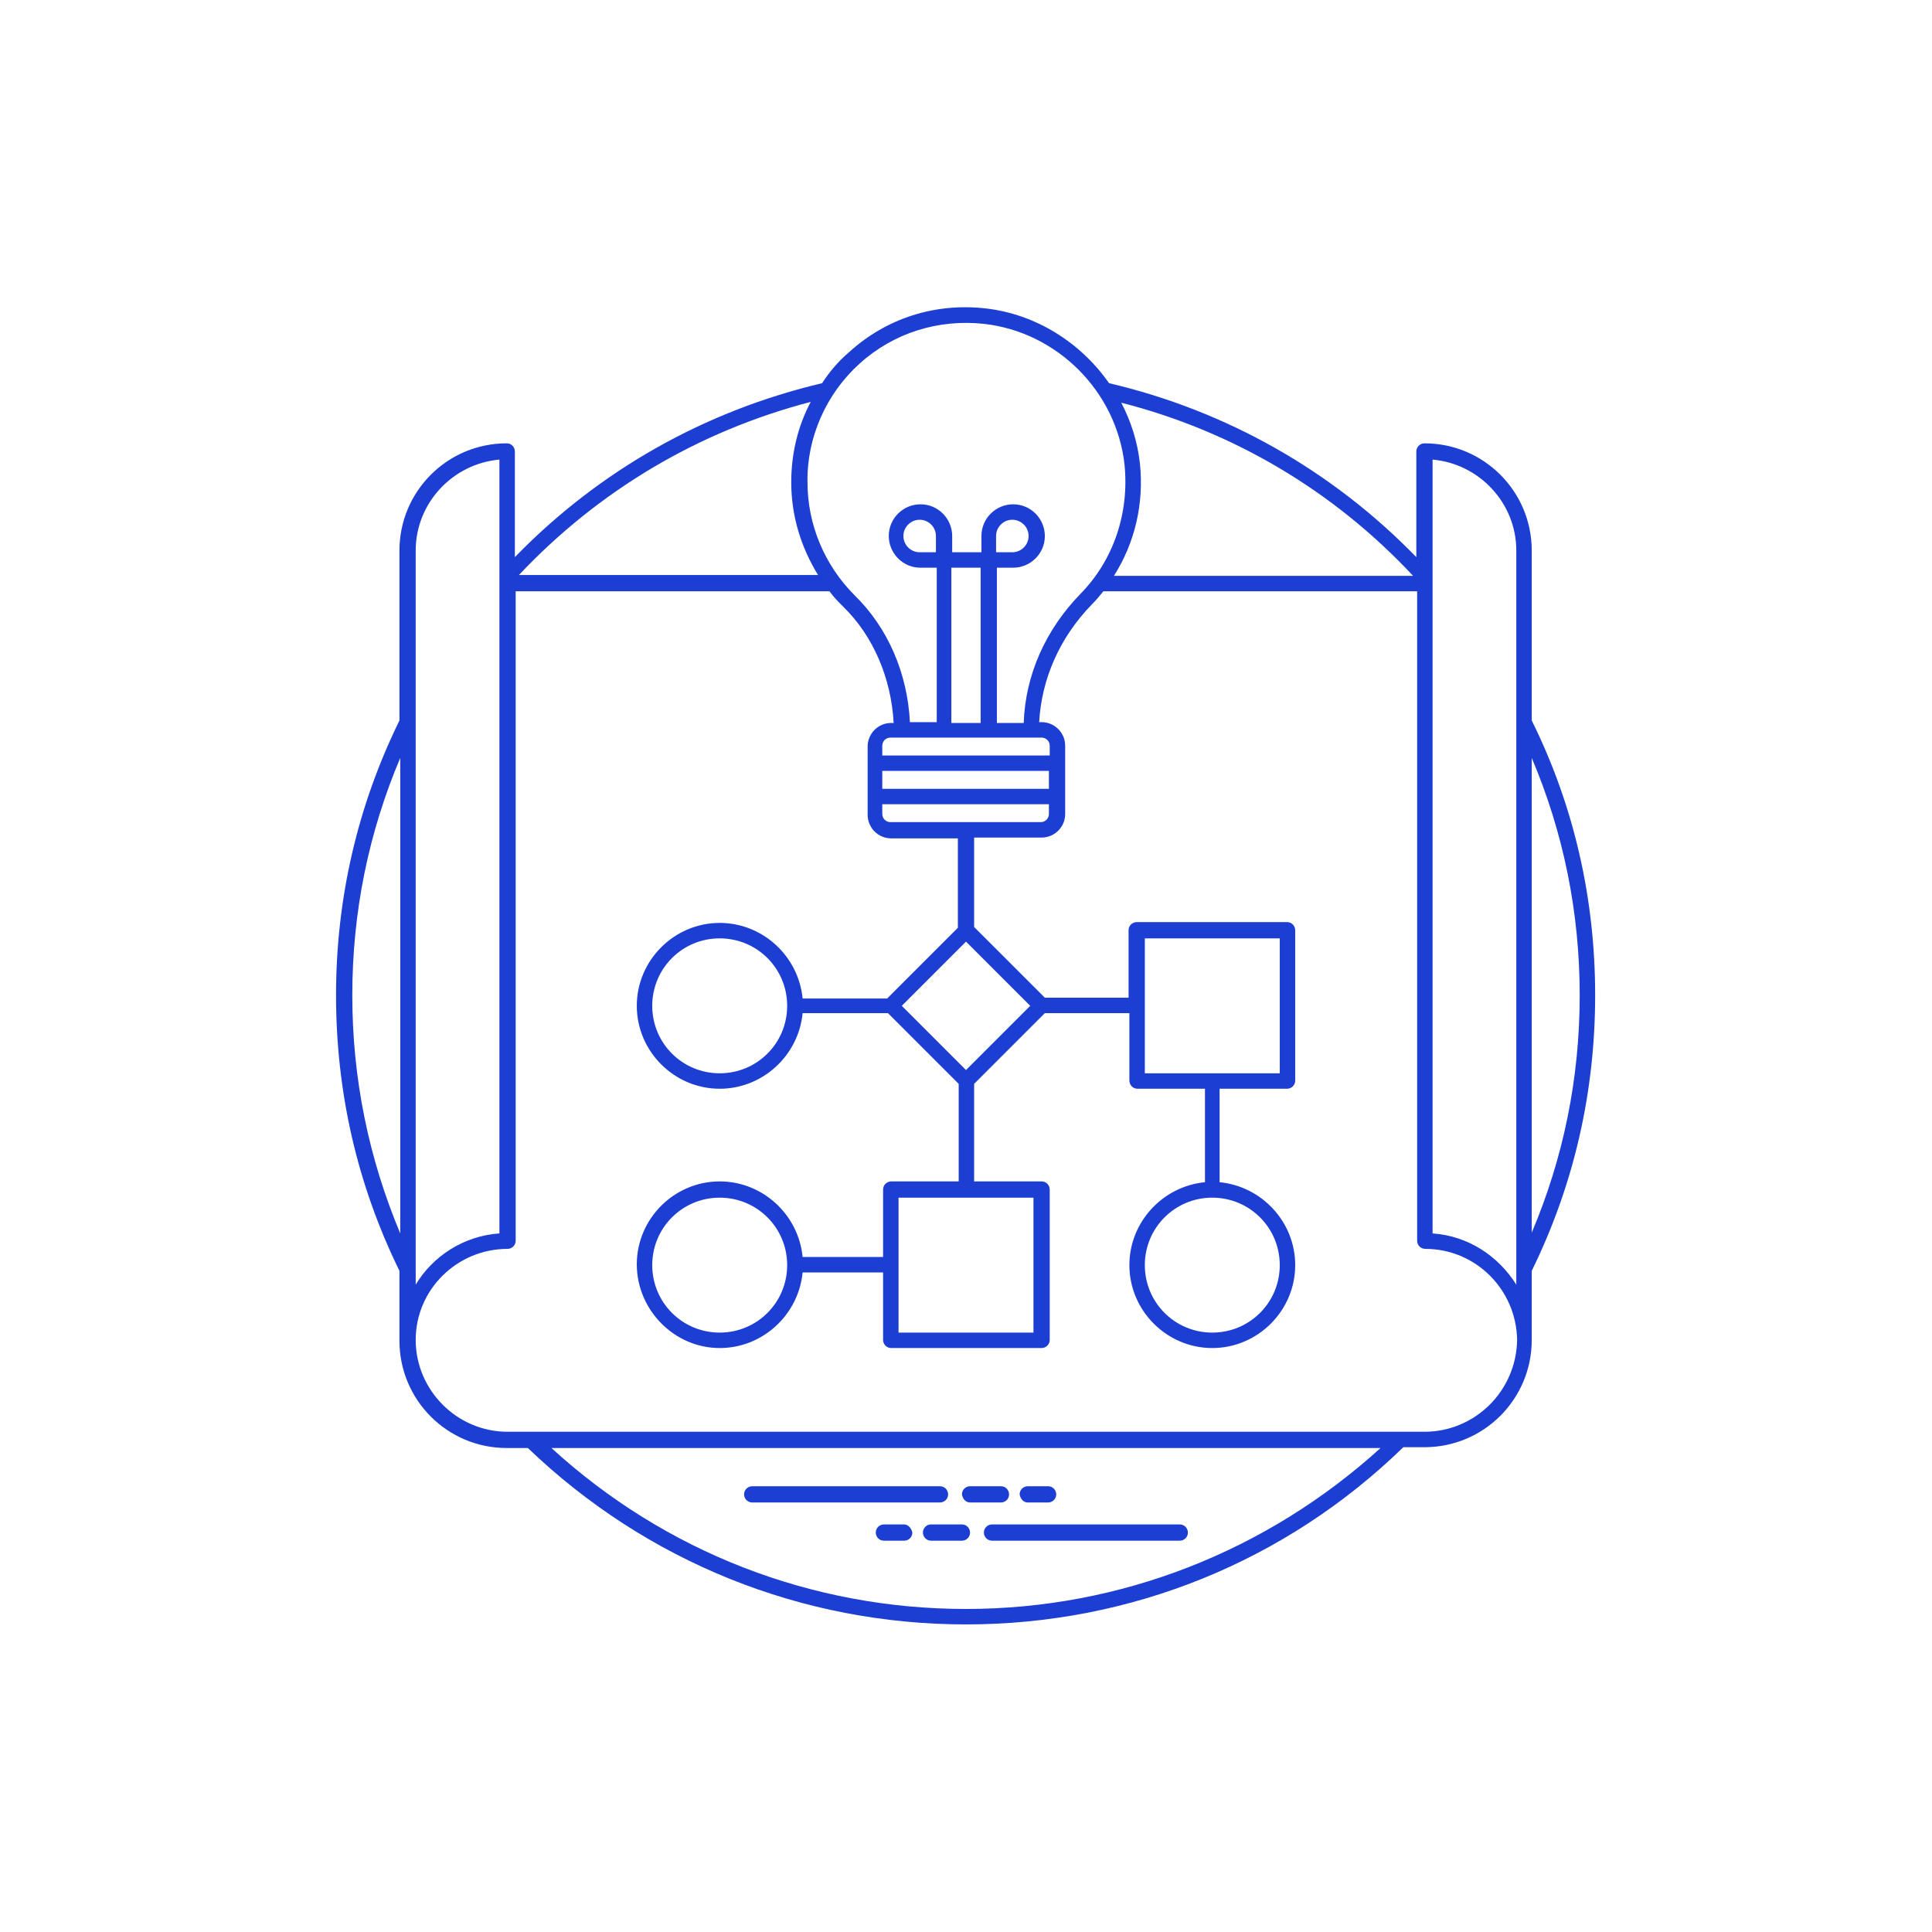
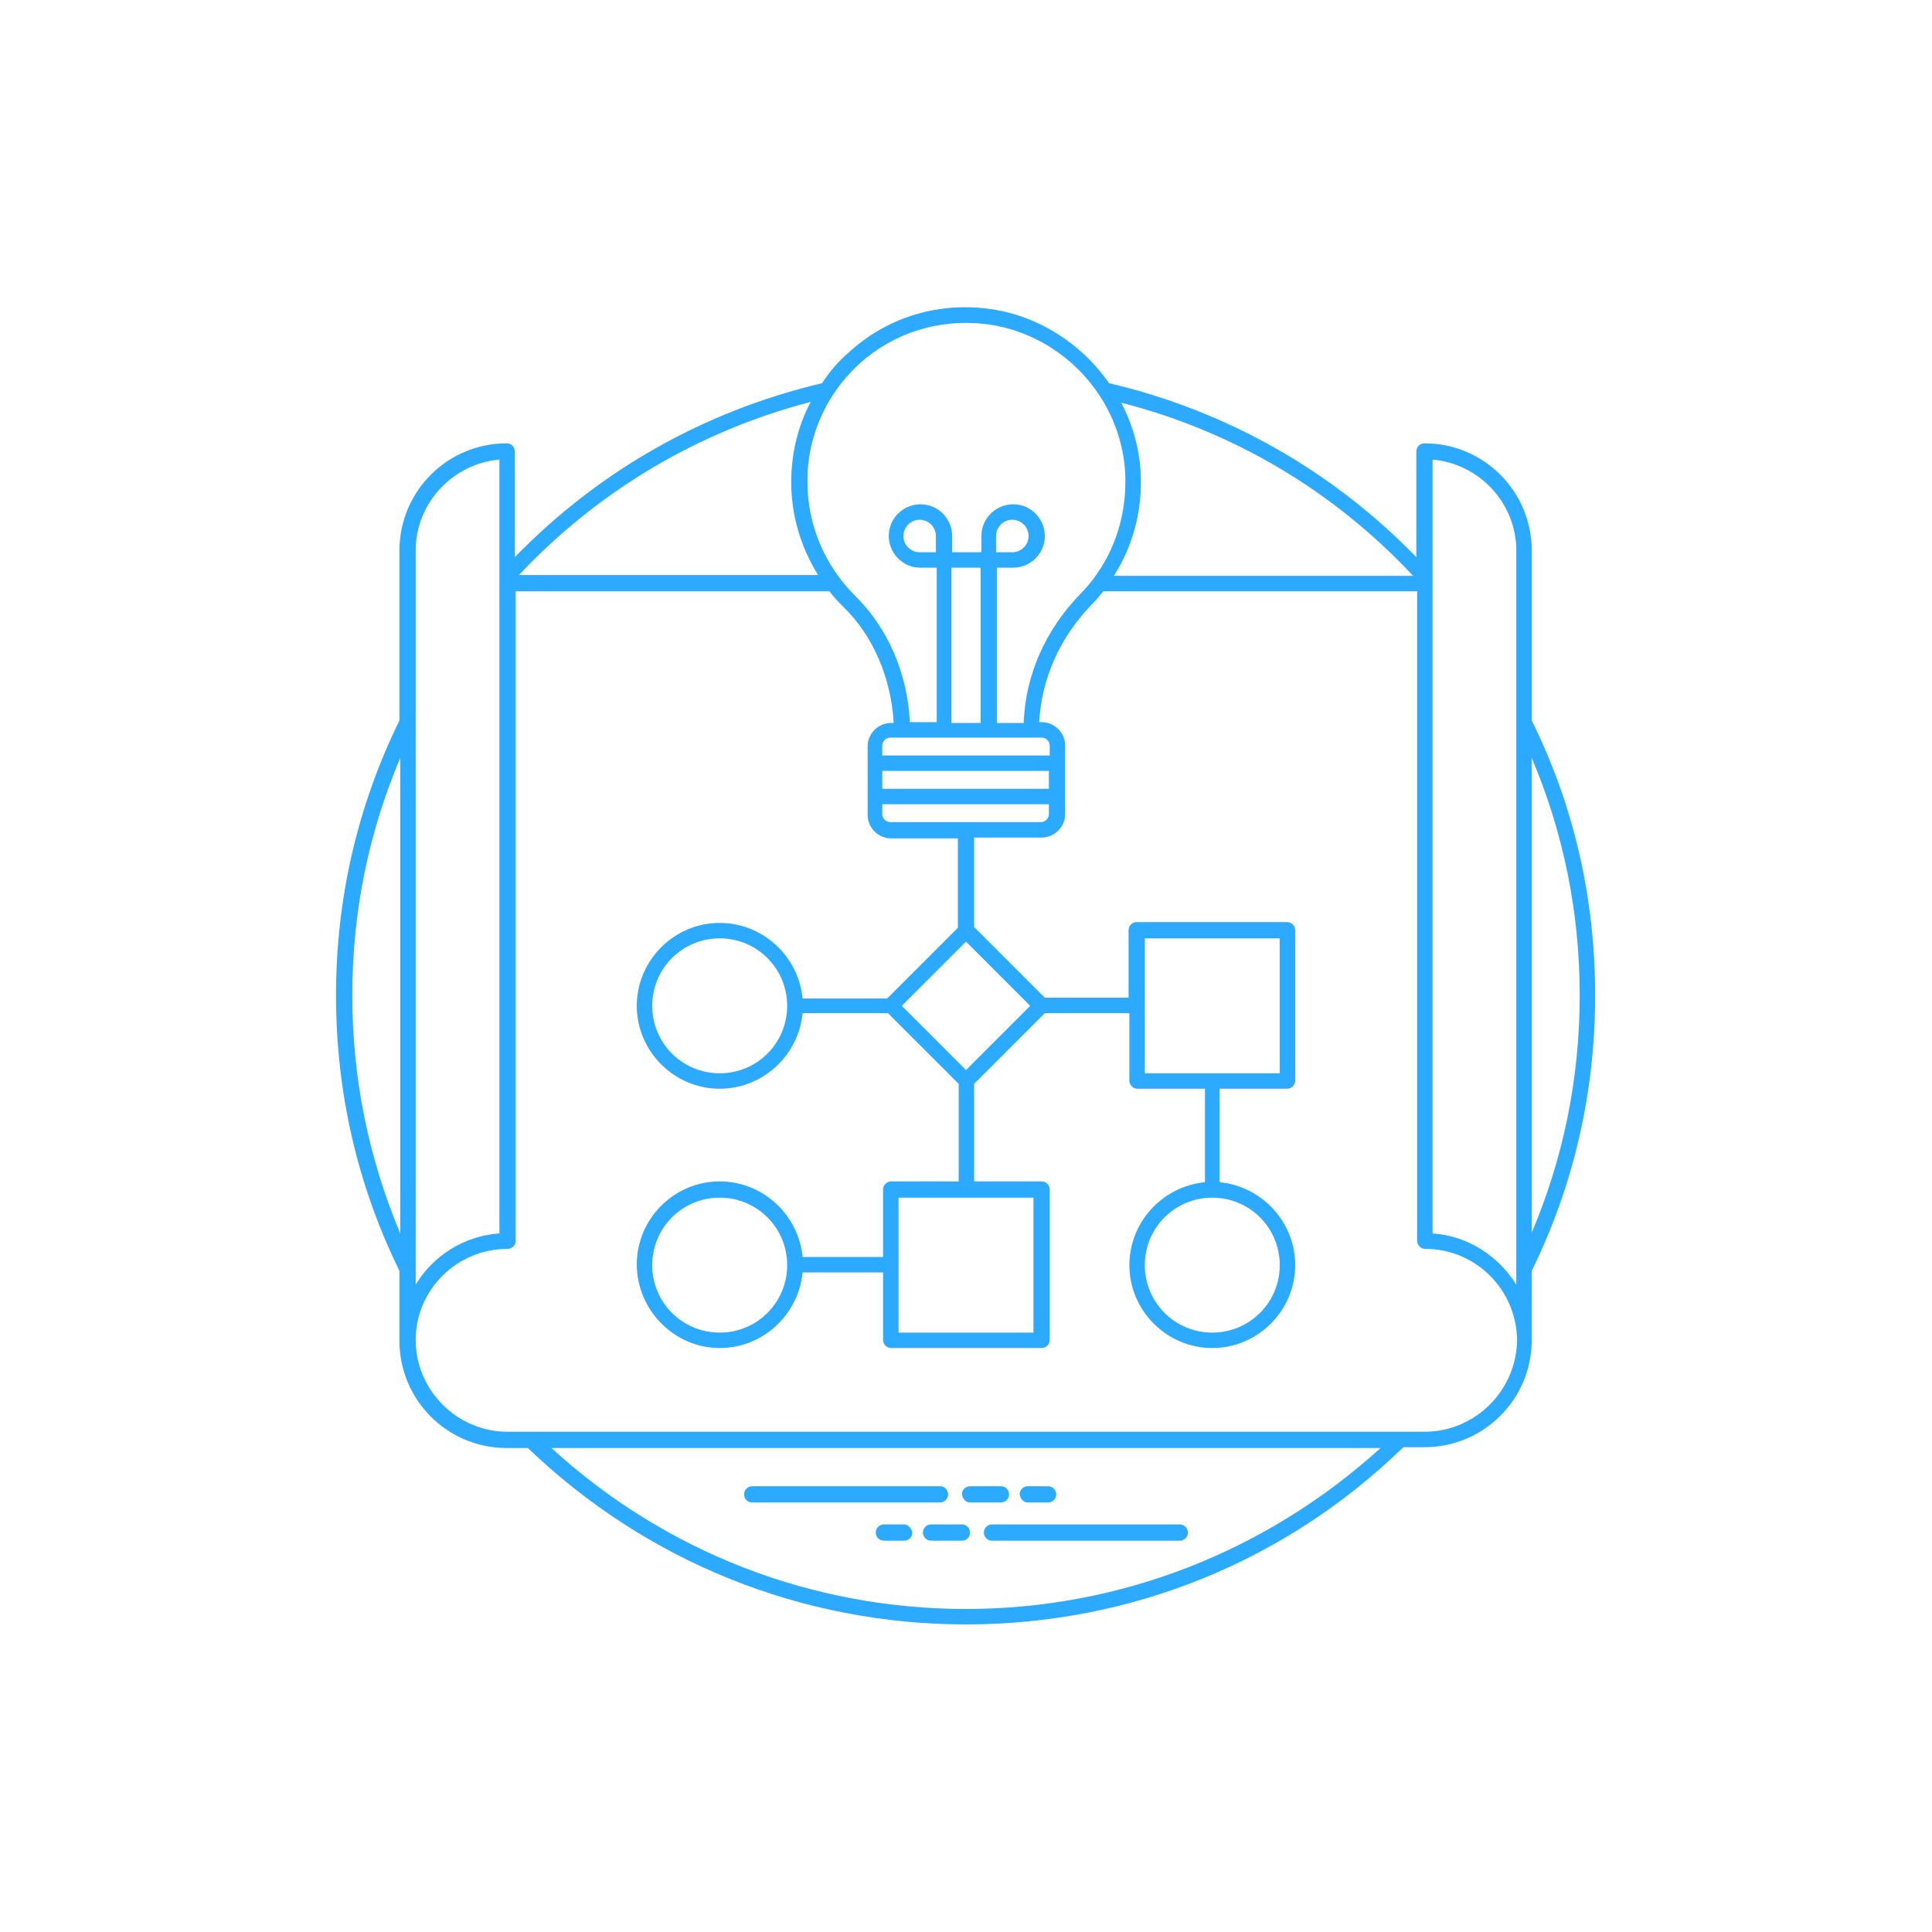
<svg xmlns="http://www.w3.org/2000/svg" width="100" height="100">
-   <svg fill="#1c3ed3" transform="matrix(.69 0 0 .69 15.5 15.5)" viewBox="0 0 164 164">
+   <svg fill="#2CAAFF" transform="matrix(.69 0 0 .69 15.5 15.5)" viewBox="0 0 164 164">
    <path d="M55.7 148h23.1c.5 0 1-.4 1-1 0-.5-.4-1-1-1H55.7c-.5 0-1 .4-1 1s.5 1 1 1zM82.5 148h3.8c.5 0 1-.4 1-1 0-.5-.4-1-1-1h-3.8c-.5 0-1 .4-1 1 .1.6.5 1 1 1zM89.6 148h2.5c.5 0 1-.4 1-1 0-.5-.4-1-1-1h-2.5c-.5 0-1 .4-1 1 .1.6.5 1 1 1zM84.2 151.7c0 .5.4 1 1 1h23.1c.5 0 1-.4 1-1 0-.5-.4-1-1-1H85.2c-.6 0-1 .5-1 1zM76.7 151.7c0 .5.4 1 1 1h3.8c.5 0 1-.4 1-1 0-.5-.4-1-1-1h-3.8c-.6 0-1 .5-1 1zM74.4 150.7h-2.5c-.5 0-1 .4-1 1 0 .5.4 1 1 1h2.5c.5 0 1-.4 1-1-.1-.5-.5-1-1-1z" />
    <path d="M151.6 119.5c5.2-10.6 7.8-22 7.8-33.9 0-11.9-2.6-23.3-7.8-33.8V30.9c0-7.3-5.9-13.2-13.2-13.2-.5 0-1 .4-1 1v13c-10.3-10.6-23.3-18-37.8-21.4-3.5-5-9-8.5-15.2-9.2-6.2-.7-12.2 1.2-16.8 5.4-1.3 1.1-2.4 2.4-3.3 3.8C49.9 13.7 36.9 21 26.5 31.7v-13c0-.5-.4-1-1-1-7.3 0-13.2 5.9-13.2 13.2v20.9c-5.2 10.6-7.8 22-7.8 33.8 0 11.9 2.6 23.3 7.8 33.9v8.6c0 7.3 5.9 13.2 13.2 13.2h2.6C42.7 155.3 61.8 163 82 163c20.2 0 39.3-7.7 53.8-21.8h2.6c7.3 0 13.2-5.9 13.2-13.2v-8.5zm5.9-33.9c0 10.2-2 20-5.9 29.2V56.4c3.9 9.2 5.9 19 5.9 29.2zm-7.8-54.7v90.3c-2.2-3.5-5.9-6-10.3-6.3V19.7c5.7.5 10.3 5.3 10.3 11.2zM137 34h-36.8c2.6-4.1 3.7-8.9 3.2-13.8-.3-2.7-1.1-5.2-2.3-7.5 13.7 3.5 26.1 10.8 35.9 21.3zM68.9 7.9c4.2-3.8 9.7-5.5 15.3-4.9 9 1 16.3 8.3 17.3 17.3.6 5.9-1.3 11.7-5.4 15.9-4.3 4.4-6.8 10-7 15.9h-3.3V33h2c2.1 0 3.9-1.7 3.9-3.9 0-2.1-1.7-3.9-3.9-3.9-2.1 0-3.9 1.7-3.9 3.9v2h-3.6v-2c0-2.1-1.7-3.9-3.9-3.9-2.1 0-3.9 1.7-3.9 3.9 0 2.1 1.7 3.9 3.9 3.9h2v19h-3.3c-.3-6-2.7-11.6-6.8-15.6-3.7-3.7-5.8-8.7-5.8-13.9-.1-5.5 2.3-10.9 6.4-14.6zm4.8 110.9v-8.3h16.6v16.6H73.7v-8.3zm8.3-24l-7.9-7.9L82 79l7.9 7.9-7.9 7.9zm-9.3-30.5c-.5 0-1-.4-1-1v-1.2h20.5v1.2c0 .5-.4 1-1 1H72.7zm19.6-4.1H71.7V58h20.5v2.2zm0-4.1H71.7v-1.2c0-.5.4-1 1-1h18.6c.5 0 1 .4 1 1v1.2zm-14-25h-2c-1.1 0-2-.9-2-2s.9-2 2-2 2 .9 2 2v2zm5.5 21h-3.6V33h3.6v19.1zm1.9-21v-2c0-1.1.9-2 2-2s2 .9 2 2-.9 2-2 2h-2zM62.9 12.6c-1.6 3-2.4 6.4-2.4 9.9 0 4.1 1.2 8 3.3 11.4H27c9.8-10.4 22.1-17.7 35.9-21.3zm-38.3 7.1v95.2c-4.4.3-8.2 2.8-10.3 6.3V30.9c0-5.9 4.6-10.7 10.3-11.2zM6.5 85.6c0-10.2 2-20 5.9-29.2v58.5c-3.9-9.3-5.9-19.1-5.9-29.3zM82 161.1c-19 0-37-7-51-19.8h102c-14 12.7-32 19.8-51 19.8zm56.4-21.8H25.6c-6.2 0-11.3-5.1-11.3-11.3 0-6.2 5.1-11.2 11.3-11.2.5 0 1-.4 1-1V35.9h38.6c.5.7 1.1 1.3 1.7 1.9 3.7 3.6 5.9 8.8 6.2 14.3h-.3c-1.6 0-2.9 1.3-2.9 2.9v8.4c0 1.6 1.3 2.9 2.9 2.9H81v11L72.3 86H61.9c-.5-5.2-4.9-9.3-10.2-9.3-5.6 0-10.2 4.6-10.2 10.2s4.6 10.2 10.2 10.2c5.3 0 9.7-4.1 10.2-9.3h10.5l8.7 8.7v12h-8.3c-.5 0-1 .4-1 1v8.3h-9.9c-.5-5.2-4.9-9.3-10.2-9.3-5.6 0-10.2 4.6-10.2 10.2S46.1 129 51.7 129c5.3 0 9.7-4.1 10.2-9.3h9.9v8.3c0 .5.4 1 1 1h18.5c.5 0 1-.4 1-1v-18.5c0-.5-.4-1-1-1H83v-12l8.7-8.7h10.4v8.3c0 .5.4 1 1 1h8.3v11.5c-5.2.5-9.3 4.9-9.3 10.2 0 5.6 4.6 10.2 10.2 10.2s10.2-4.6 10.2-10.2c0-5.3-4.1-9.7-9.3-10.2V97.1h8.3c.5 0 1-.4 1-1V77.6c0-.5-.4-1-1-1H103c-.5 0-1 .4-1 1v8.3H91.7L83 77.2v-11h8.3c1.6 0 2.9-1.3 2.9-2.9v-8.4c0-1.6-1.3-2.9-2.9-2.9H91c.3-5.3 2.5-10.4 6.5-14.5.5-.5 1-1.1 1.4-1.6h38.6v79.9c0 .5.4 1 1 1 6.2 0 11.2 5 11.3 11.2-.1 6.3-5.2 11.3-11.4 11.3zM60 86.9c0 4.6-3.7 8.3-8.3 8.3-4.6 0-8.3-3.7-8.3-8.3 0-4.6 3.7-8.3 8.3-8.3 4.6 0 8.3 3.7 8.3 8.3zm0 31.9c0 4.6-3.7 8.3-8.3 8.3-4.6 0-8.3-3.7-8.3-8.3 0-4.6 3.7-8.3 8.3-8.3 4.6 0 8.3 3.7 8.3 8.3zm52.3-8.3c4.6 0 8.3 3.7 8.3 8.3 0 4.6-3.7 8.3-8.3 8.3-4.6 0-8.3-3.7-8.3-8.3 0-4.6 3.7-8.3 8.3-8.3zM104 95.2V78.6h16.6v16.6H104z" />
  </svg>
</svg>
